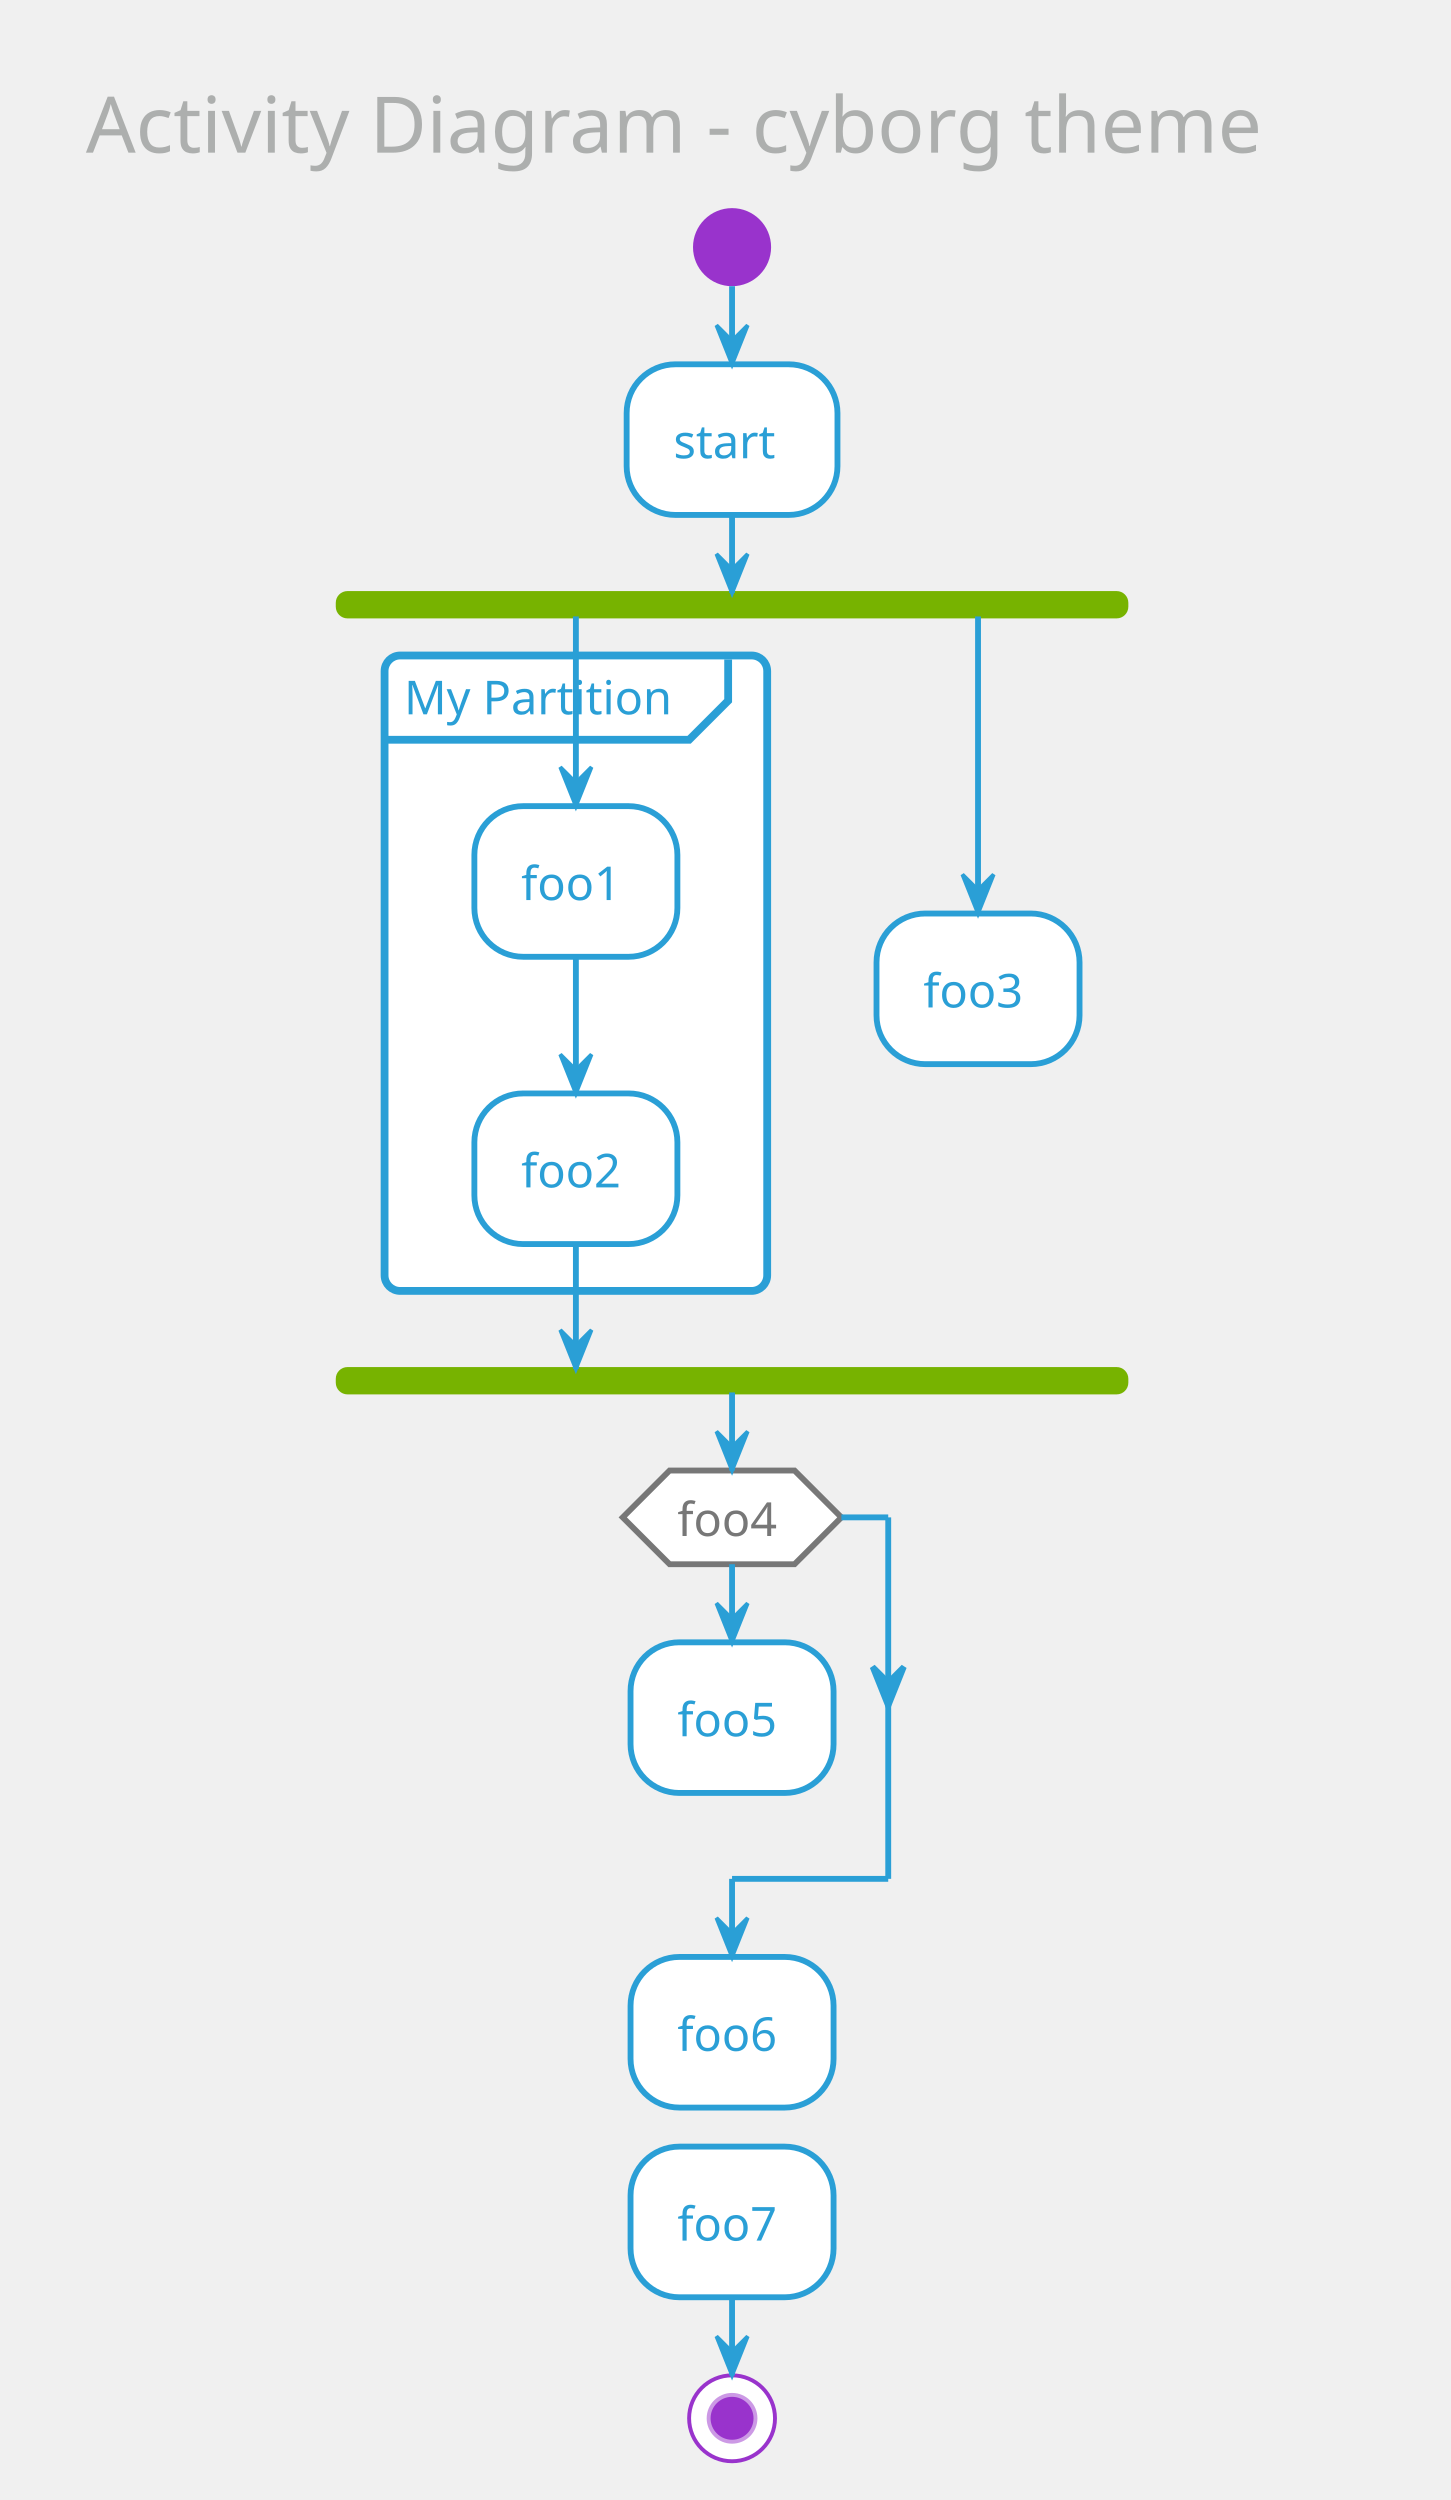
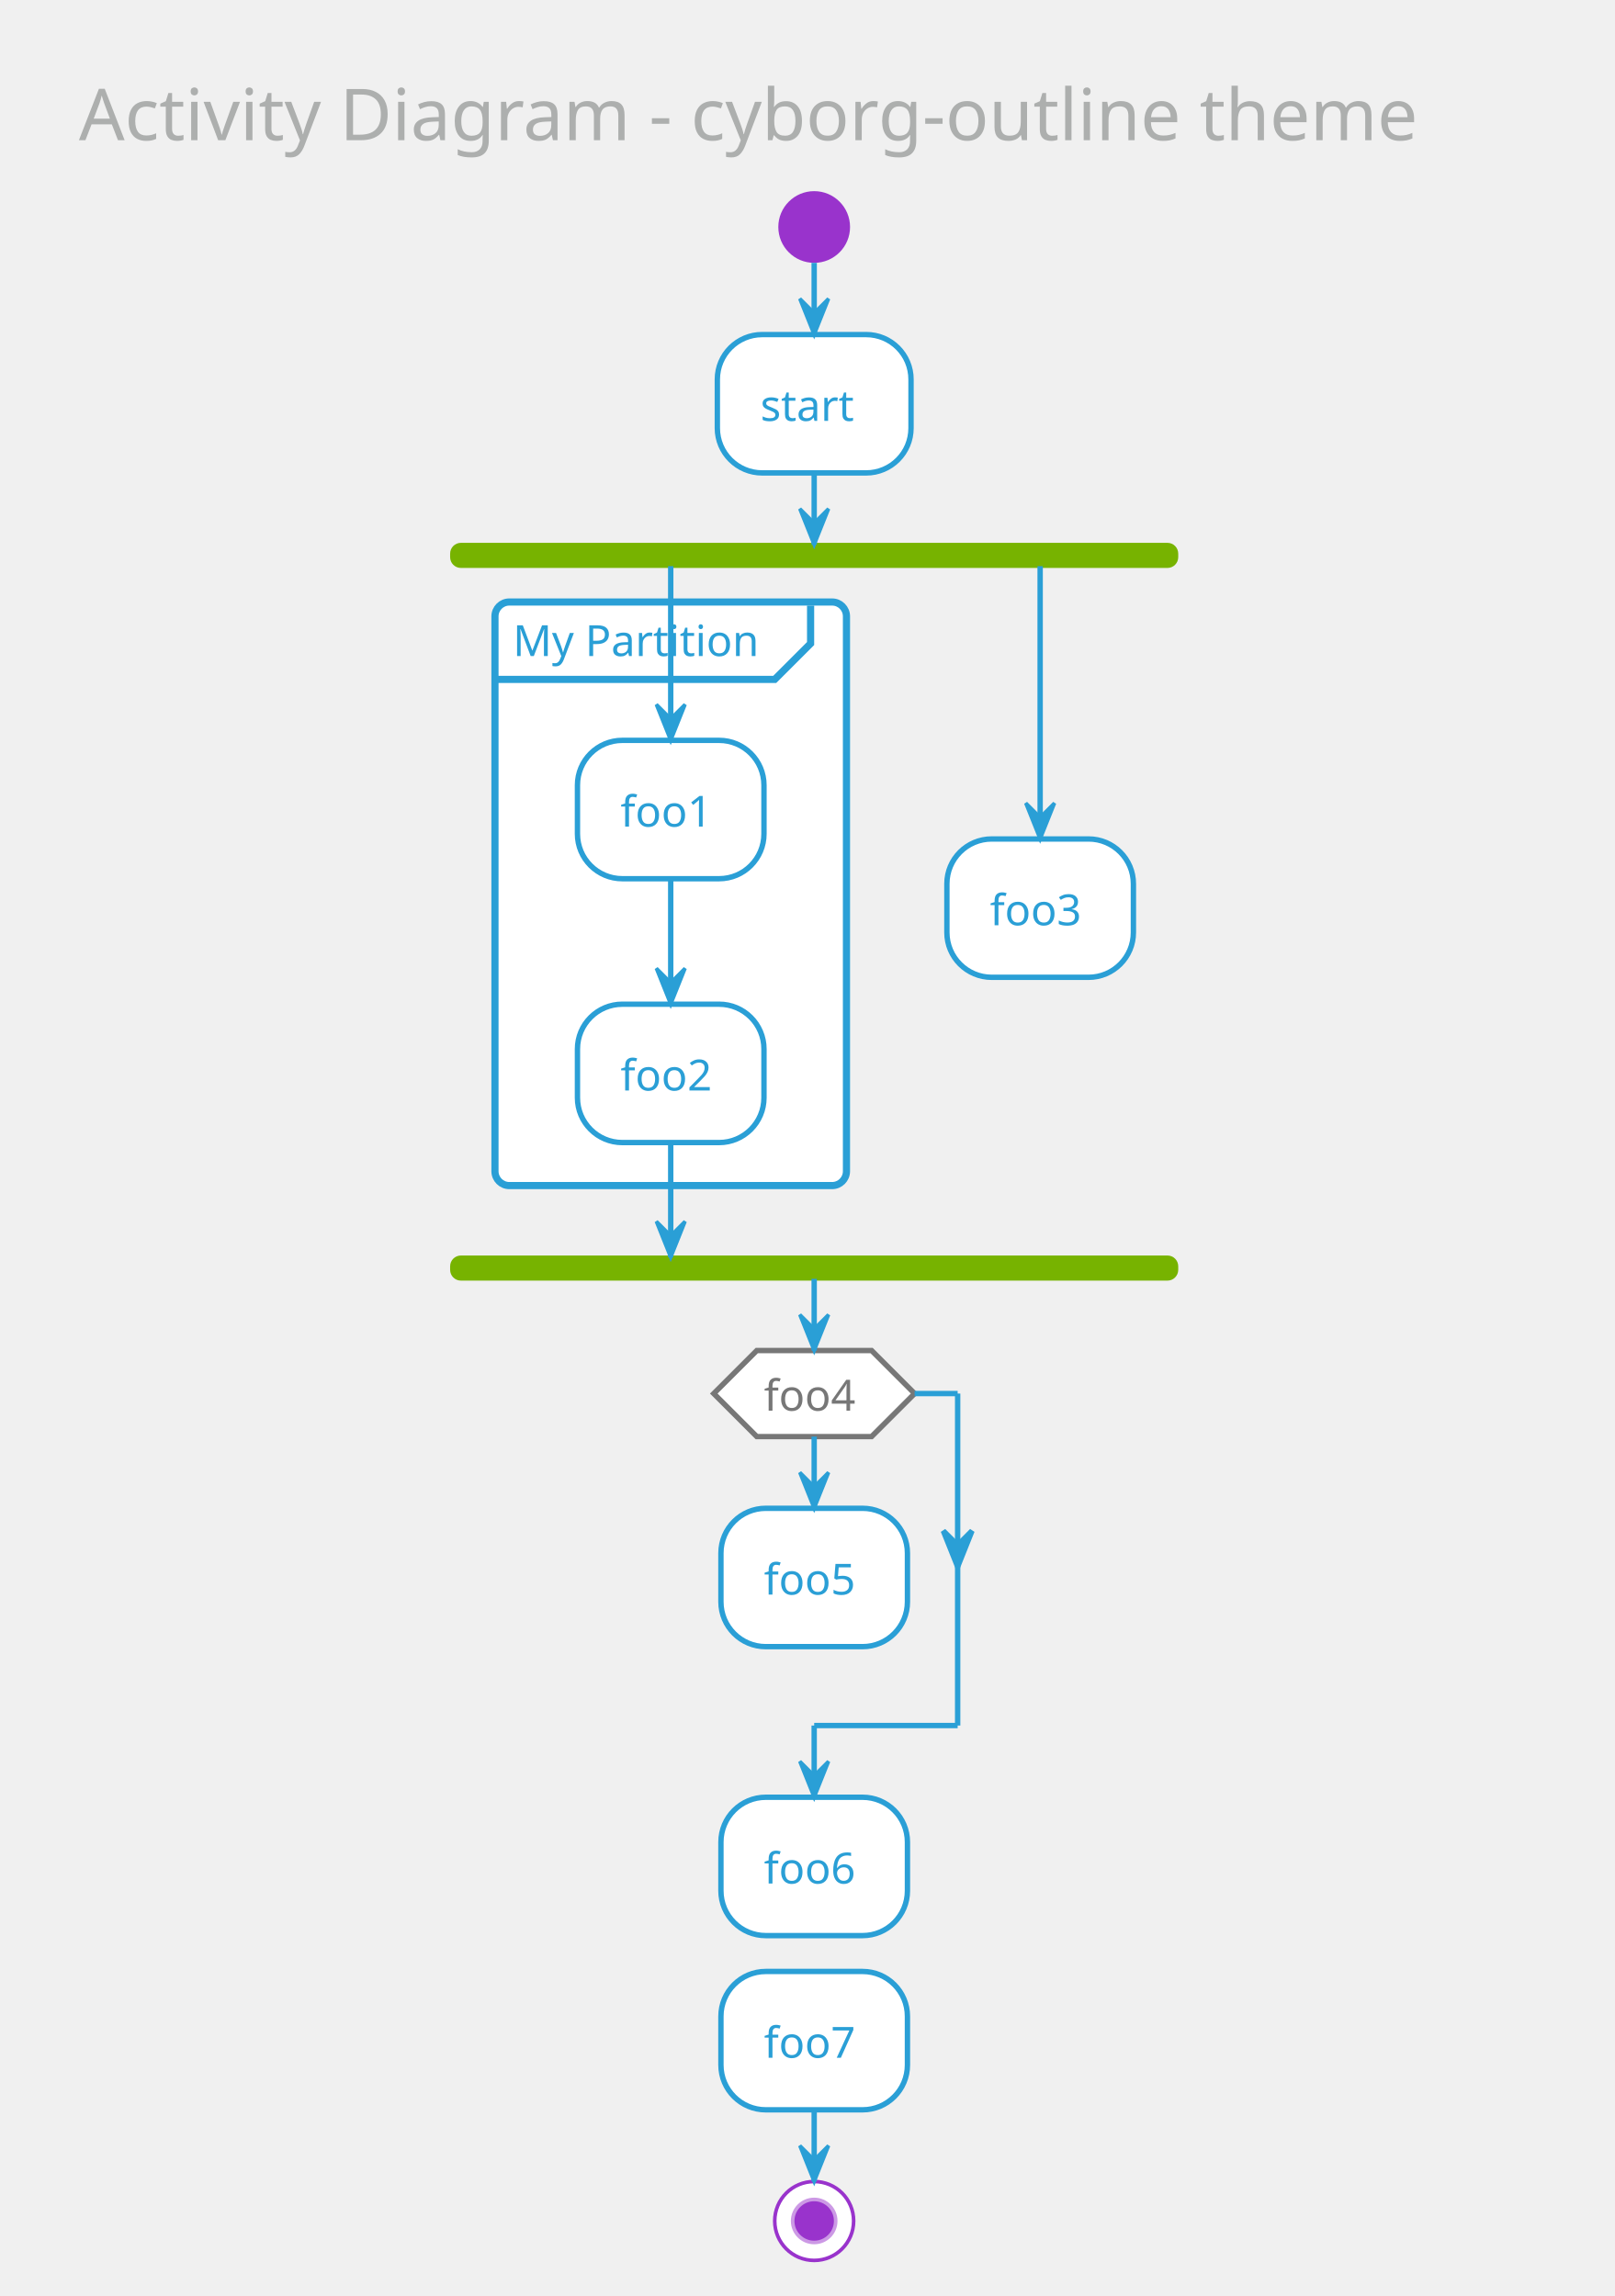
- <svg xmlns="http://www.w3.org/2000/svg" contentScriptType="application/ecmascript" contentStyleType="text/css" height="667.708px" preserveAspectRatio="none" style="width:387px;height:667px;" version="1.1" viewBox="0 0 387 667" width="387.5px" zoomAndPan="magnify">
+ <svg xmlns="http://www.w3.org/2000/svg" contentScriptType="application/ecmascript" contentStyleType="text/css" height="667.708px" preserveAspectRatio="none" style="width:469px;height:667px;" version="1.1" viewBox="0 0 469 667" width="469.792px" zoomAndPan="magnify">
  <defs />
  <g>
-     <rect fill="none" height="39.903" rx="4.167" ry="4.167" style="stroke: none; stroke-width: 1.042;" width="363.542" x="12.5" y="12.5" />
-     <text fill="#ADAFAE" font-family="Verdana" font-size="20.833" lengthAdjust="spacingAndGlyphs" textLength="342.708" x="22.917" y="40.737">Activity Diagram - cyborg theme</text>
-     <ellipse cx="195.312" cy="65.944" fill="#9933CC" rx="10.417" ry="10.417" style="stroke: none; stroke-width: 1.042;" />
-     <rect fill="#FFFFFF" height="40.192" rx="13.021" ry="13.021" style="stroke: #2A9FD6; stroke-width: 1.562;" width="56.25" x="167.188" y="97.194" />
-     <text fill="#2A9FD6" font-family="Verdana" font-size="12.5" lengthAdjust="spacingAndGlyphs" textLength="31.25" x="179.688" y="122.262">start</text>
-     <rect fill="#77B300" height="6.25" rx="2.604" ry="2.604" style="stroke: #77B300; stroke-width: 1.042;" width="210.417" x="90.104" y="158.219" />
-     <rect fill="#FFFFFF" height="169.533" rx="4.167" ry="4.167" style="stroke: #2A9FD6; stroke-width: 2.083;" width="102.083" x="102.604" y="174.886" />
-     <path d="M194.271,175.928 L194.271,186.953 L183.854,197.369 L102.604,197.369 " fill="none" style="stroke: #2A9FD6; stroke-width: 2.083;" />
-     <text fill="#2A9FD6" font-family="Verdana" font-size="12.5" lengthAdjust="spacingAndGlyphs" textLength="77.083" x="107.812" y="190.578">My Partition</text>
-     <rect fill="#FFFFFF" height="40.192" rx="13.021" ry="13.021" style="stroke: #2A9FD6; stroke-width: 1.562;" width="54.167" x="126.562" y="215.078" />
-     <text fill="#2A9FD6" font-family="Verdana" font-size="12.5" lengthAdjust="spacingAndGlyphs" textLength="29.167" x="139.062" y="240.145">foo1</text>
-     <rect fill="#FFFFFF" height="40.192" rx="13.021" ry="13.021" style="stroke: #2A9FD6; stroke-width: 1.562;" width="54.167" x="126.562" y="291.728" />
-     <text fill="#2A9FD6" font-family="Verdana" font-size="12.5" lengthAdjust="spacingAndGlyphs" textLength="29.167" x="139.062" y="316.795">foo2</text>
-     <rect fill="#FFFFFF" height="40.192" rx="13.021" ry="13.021" style="stroke: #2A9FD6; stroke-width: 1.562;" width="54.167" x="233.854" y="243.724" />
-     <text fill="#2A9FD6" font-family="Verdana" font-size="12.5" lengthAdjust="spacingAndGlyphs" textLength="29.167" x="246.354" y="268.791">foo3</text>
-     <rect fill="#77B300" height="6.25" rx="2.604" ry="2.604" style="stroke: #77B300; stroke-width: 1.042;" width="210.417" x="90.104" y="365.253" />
-     <rect fill="#FFFFFF" height="40.192" rx="13.021" ry="13.021" style="stroke: #2A9FD6; stroke-width: 1.562;" width="54.167" x="168.229" y="438.169" />
-     <text fill="#2A9FD6" font-family="Verdana" font-size="12.5" lengthAdjust="spacingAndGlyphs" textLength="29.167" x="180.729" y="463.236">foo5</text>
-     <polygon fill="#FFFFFF" points="178.646,392.336,211.979,392.336,224.479,404.836,211.979,417.336,178.646,417.336,166.146,404.836,178.646,392.336" style="stroke: #777777; stroke-width: 1.562;" />
-     <text fill="#777777" font-family="Verdana" font-size="12.5" lengthAdjust="spacingAndGlyphs" textLength="29.167" x="180.729" y="409.807">foo4</text>
-     <rect fill="#FFFFFF" height="40.192" rx="13.021" ry="13.021" style="stroke: #2A9FD6; stroke-width: 1.562;" width="54.167" x="168.229" y="522.111" />
-     <text fill="#2A9FD6" font-family="Verdana" font-size="12.5" lengthAdjust="spacingAndGlyphs" textLength="29.167" x="180.729" y="547.178">foo6</text>
-     <rect fill="#FFFFFF" height="40.192" rx="13.021" ry="13.021" style="stroke: #2A9FD6; stroke-width: 1.562;" width="54.167" x="168.229" y="572.719" />
-     <text fill="#2A9FD6" font-family="Verdana" font-size="12.5" lengthAdjust="spacingAndGlyphs" textLength="29.167" x="180.729" y="597.787">foo7</text>
-     <ellipse cx="195.312" cy="645.203" fill="#FFFFFF" rx="11.458" ry="11.458" style="stroke: #9933CC; stroke-width: 1.042;" />
-     <ellipse cx="195.312" cy="645.203" fill="#9933CC" rx="6.25" ry="6.25" style="stroke: #CC99E5; stroke-width: 1.042;" />
-     <line style="stroke: #2A9FD6; stroke-width: 1.562;" x1="195.312" x2="195.312" y1="76.361" y2="97.194" />
-     <polygon fill="#2A9FD6" points="191.146,86.778,195.312,97.194,199.479,86.778,195.312,90.944" style="stroke: #2A9FD6; stroke-width: 1.042;" />
-     <line style="stroke: #2A9FD6; stroke-width: 1.562;" x1="153.646" x2="153.646" y1="255.269" y2="291.728" />
-     <polygon fill="#2A9FD6" points="149.479,281.311,153.646,291.728,157.812,281.311,153.646,285.478" style="stroke: #2A9FD6; stroke-width: 1.042;" />
-     <line style="stroke: #2A9FD6; stroke-width: 1.562;" x1="153.646" x2="153.646" y1="164.469" y2="215.078" />
-     <polygon fill="#2A9FD6" points="149.479,204.661,153.646,215.078,157.812,204.661,153.646,208.828" style="stroke: #2A9FD6; stroke-width: 1.042;" />
-     <line style="stroke: #2A9FD6; stroke-width: 1.562;" x1="260.938" x2="260.938" y1="164.469" y2="243.724" />
-     <polygon fill="#2A9FD6" points="256.771,233.307,260.938,243.724,265.104,233.307,260.938,237.474" style="stroke: #2A9FD6; stroke-width: 1.042;" />
-     <line style="stroke: #2A9FD6; stroke-width: 1.562;" x1="153.646" x2="153.646" y1="331.919" y2="365.253" />
-     <polygon fill="#2A9FD6" points="149.479,354.836,153.646,365.253,157.812,354.836,153.646,359.003" style="stroke: #2A9FD6; stroke-width: 1.042;" />
-     <line style="stroke: #2A9FD6; stroke-width: 1.562;" x1="195.312" x2="195.312" y1="137.386" y2="158.219" />
-     <polygon fill="#2A9FD6" points="191.146,147.803,195.312,158.219,199.479,147.803,195.312,151.969" style="stroke: #2A9FD6; stroke-width: 1.042;" />
-     <line style="stroke: #2A9FD6; stroke-width: 1.562;" x1="195.312" x2="195.312" y1="417.336" y2="438.169" />
-     <polygon fill="#2A9FD6" points="191.146,427.753,195.312,438.169,199.479,427.753,195.312,431.919" style="stroke: #2A9FD6; stroke-width: 1.042;" />
-     <line style="stroke: #2A9FD6; stroke-width: 1.562;" x1="224.479" x2="236.979" y1="404.836" y2="404.836" />
-     <polygon fill="#2A9FD6" points="232.812,444.724,236.979,455.14,241.146,444.724,236.979,448.89" style="stroke: #2A9FD6; stroke-width: 1.562;" />
-     <line style="stroke: #2A9FD6; stroke-width: 1.562;" x1="236.979" x2="236.979" y1="404.836" y2="501.278" />
-     <line style="stroke: #2A9FD6; stroke-width: 1.562;" x1="236.979" x2="195.312" y1="501.278" y2="501.278" />
-     <line style="stroke: #2A9FD6; stroke-width: 1.562;" x1="195.312" x2="195.312" y1="501.278" y2="522.111" />
-     <polygon fill="#2A9FD6" points="191.146,511.694,195.312,522.111,199.479,511.694,195.312,515.861" style="stroke: #2A9FD6; stroke-width: 1.042;" />
-     <line style="stroke: #2A9FD6; stroke-width: 1.562;" x1="195.312" x2="195.312" y1="371.503" y2="392.336" />
-     <polygon fill="#2A9FD6" points="191.146,381.919,195.312,392.336,199.479,381.919,195.312,386.086" style="stroke: #2A9FD6; stroke-width: 1.042;" />
-     <line style="stroke: #2A9FD6; stroke-width: 1.562;" x1="195.312" x2="195.312" y1="612.911" y2="633.744" />
-     <polygon fill="#2A9FD6" points="191.146,623.328,195.312,633.744,199.479,623.328,195.312,627.494" style="stroke: #2A9FD6; stroke-width: 1.042;" />
+     <rect fill="none" height="39.903" rx="4.167" ry="4.167" style="stroke: none; stroke-width: 1.042;" width="445.833" x="12.5" y="12.5" />
+     <text fill="#ADAFAE" font-family="Verdana" font-size="20.833" lengthAdjust="spacingAndGlyphs" textLength="425" x="22.917" y="40.737">Activity Diagram - cyborg-outline theme</text>
+     <ellipse cx="236.458" cy="65.944" fill="#9933CC" rx="10.417" ry="10.417" style="stroke: none; stroke-width: 1.042;" />
+     <rect fill="#FFFFFF" height="40.192" rx="13.021" ry="13.021" style="stroke: #2A9FD6; stroke-width: 1.562;" width="56.25" x="208.333" y="97.194" />
+     <text fill="#2A9FD6" font-family="Verdana" font-size="12.5" lengthAdjust="spacingAndGlyphs" textLength="31.25" x="220.833" y="122.262">start</text>
+     <rect fill="#77B300" height="6.25" rx="2.604" ry="2.604" style="stroke: #77B300; stroke-width: 1.042;" width="210.417" x="131.25" y="158.219" />
+     <rect fill="#FFFFFF" height="169.533" rx="4.167" ry="4.167" style="stroke: #2A9FD6; stroke-width: 2.083;" width="102.083" x="143.75" y="174.886" />
+     <path d="M235.417,175.928 L235.417,186.953 L225,197.369 L143.75,197.369 " fill="none" style="stroke: #2A9FD6; stroke-width: 2.083;" />
+     <text fill="#2A9FD6" font-family="Verdana" font-size="12.5" lengthAdjust="spacingAndGlyphs" textLength="77.083" x="148.958" y="190.578">My Partition</text>
+     <rect fill="#FFFFFF" height="40.192" rx="13.021" ry="13.021" style="stroke: #2A9FD6; stroke-width: 1.562;" width="54.167" x="167.708" y="215.078" />
+     <text fill="#2A9FD6" font-family="Verdana" font-size="12.5" lengthAdjust="spacingAndGlyphs" textLength="29.167" x="180.208" y="240.145">foo1</text>
+     <rect fill="#FFFFFF" height="40.192" rx="13.021" ry="13.021" style="stroke: #2A9FD6; stroke-width: 1.562;" width="54.167" x="167.708" y="291.728" />
+     <text fill="#2A9FD6" font-family="Verdana" font-size="12.5" lengthAdjust="spacingAndGlyphs" textLength="29.167" x="180.208" y="316.795">foo2</text>
+     <rect fill="#FFFFFF" height="40.192" rx="13.021" ry="13.021" style="stroke: #2A9FD6; stroke-width: 1.562;" width="54.167" x="275" y="243.724" />
+     <text fill="#2A9FD6" font-family="Verdana" font-size="12.5" lengthAdjust="spacingAndGlyphs" textLength="29.167" x="287.5" y="268.791">foo3</text>
+     <rect fill="#77B300" height="6.25" rx="2.604" ry="2.604" style="stroke: #77B300; stroke-width: 1.042;" width="210.417" x="131.25" y="365.253" />
+     <rect fill="#FFFFFF" height="40.192" rx="13.021" ry="13.021" style="stroke: #2A9FD6; stroke-width: 1.562;" width="54.167" x="209.375" y="438.169" />
+     <text fill="#2A9FD6" font-family="Verdana" font-size="12.5" lengthAdjust="spacingAndGlyphs" textLength="29.167" x="221.875" y="463.236">foo5</text>
+     <polygon fill="#FFFFFF" points="219.792,392.336,253.125,392.336,265.625,404.836,253.125,417.336,219.792,417.336,207.292,404.836,219.792,392.336" style="stroke: #777777; stroke-width: 1.562;" />
+     <text fill="#777777" font-family="Verdana" font-size="12.5" lengthAdjust="spacingAndGlyphs" textLength="29.167" x="221.875" y="409.807">foo4</text>
+     <rect fill="#FFFFFF" height="40.192" rx="13.021" ry="13.021" style="stroke: #2A9FD6; stroke-width: 1.562;" width="54.167" x="209.375" y="522.111" />
+     <text fill="#2A9FD6" font-family="Verdana" font-size="12.5" lengthAdjust="spacingAndGlyphs" textLength="29.167" x="221.875" y="547.178">foo6</text>
+     <rect fill="#FFFFFF" height="40.192" rx="13.021" ry="13.021" style="stroke: #2A9FD6; stroke-width: 1.562;" width="54.167" x="209.375" y="572.719" />
+     <text fill="#2A9FD6" font-family="Verdana" font-size="12.5" lengthAdjust="spacingAndGlyphs" textLength="29.167" x="221.875" y="597.787">foo7</text>
+     <ellipse cx="236.458" cy="645.203" fill="#FFFFFF" rx="11.458" ry="11.458" style="stroke: #9933CC; stroke-width: 1.042;" />
+     <ellipse cx="236.458" cy="645.203" fill="#9933CC" rx="6.25" ry="6.25" style="stroke: #CC99E5; stroke-width: 1.042;" />
+     <line style="stroke: #2A9FD6; stroke-width: 1.562;" x1="236.458" x2="236.458" y1="76.361" y2="97.194" />
+     <polygon fill="#2A9FD6" points="232.292,86.778,236.458,97.194,240.625,86.778,236.458,90.944" style="stroke: #2A9FD6; stroke-width: 1.042;" />
+     <line style="stroke: #2A9FD6; stroke-width: 1.562;" x1="194.792" x2="194.792" y1="255.269" y2="291.728" />
+     <polygon fill="#2A9FD6" points="190.625,281.311,194.792,291.728,198.958,281.311,194.792,285.478" style="stroke: #2A9FD6; stroke-width: 1.042;" />
+     <line style="stroke: #2A9FD6; stroke-width: 1.562;" x1="194.792" x2="194.792" y1="164.469" y2="215.078" />
+     <polygon fill="#2A9FD6" points="190.625,204.661,194.792,215.078,198.958,204.661,194.792,208.828" style="stroke: #2A9FD6; stroke-width: 1.042;" />
+     <line style="stroke: #2A9FD6; stroke-width: 1.562;" x1="302.083" x2="302.083" y1="164.469" y2="243.724" />
+     <polygon fill="#2A9FD6" points="297.917,233.307,302.083,243.724,306.25,233.307,302.083,237.474" style="stroke: #2A9FD6; stroke-width: 1.042;" />
+     <line style="stroke: #2A9FD6; stroke-width: 1.562;" x1="194.792" x2="194.792" y1="331.919" y2="365.253" />
+     <polygon fill="#2A9FD6" points="190.625,354.836,194.792,365.253,198.958,354.836,194.792,359.003" style="stroke: #2A9FD6; stroke-width: 1.042;" />
+     <line style="stroke: #2A9FD6; stroke-width: 1.562;" x1="236.458" x2="236.458" y1="137.386" y2="158.219" />
+     <polygon fill="#2A9FD6" points="232.292,147.803,236.458,158.219,240.625,147.803,236.458,151.969" style="stroke: #2A9FD6; stroke-width: 1.042;" />
+     <line style="stroke: #2A9FD6; stroke-width: 1.562;" x1="236.458" x2="236.458" y1="417.336" y2="438.169" />
+     <polygon fill="#2A9FD6" points="232.292,427.753,236.458,438.169,240.625,427.753,236.458,431.919" style="stroke: #2A9FD6; stroke-width: 1.042;" />
+     <line style="stroke: #2A9FD6; stroke-width: 1.562;" x1="265.625" x2="278.125" y1="404.836" y2="404.836" />
+     <polygon fill="#2A9FD6" points="273.958,444.724,278.125,455.14,282.292,444.724,278.125,448.89" style="stroke: #2A9FD6; stroke-width: 1.562;" />
+     <line style="stroke: #2A9FD6; stroke-width: 1.562;" x1="278.125" x2="278.125" y1="404.836" y2="501.278" />
+     <line style="stroke: #2A9FD6; stroke-width: 1.562;" x1="278.125" x2="236.458" y1="501.278" y2="501.278" />
+     <line style="stroke: #2A9FD6; stroke-width: 1.562;" x1="236.458" x2="236.458" y1="501.278" y2="522.111" />
+     <polygon fill="#2A9FD6" points="232.292,511.694,236.458,522.111,240.625,511.694,236.458,515.861" style="stroke: #2A9FD6; stroke-width: 1.042;" />
+     <line style="stroke: #2A9FD6; stroke-width: 1.562;" x1="236.458" x2="236.458" y1="371.503" y2="392.336" />
+     <polygon fill="#2A9FD6" points="232.292,381.919,236.458,392.336,240.625,381.919,236.458,386.086" style="stroke: #2A9FD6; stroke-width: 1.042;" />
+     <line style="stroke: #2A9FD6; stroke-width: 1.562;" x1="236.458" x2="236.458" y1="612.911" y2="633.744" />
+     <polygon fill="#2A9FD6" points="232.292,623.328,236.458,633.744,240.625,623.328,236.458,627.494" style="stroke: #2A9FD6; stroke-width: 1.042;" />
  </g>
</svg>
